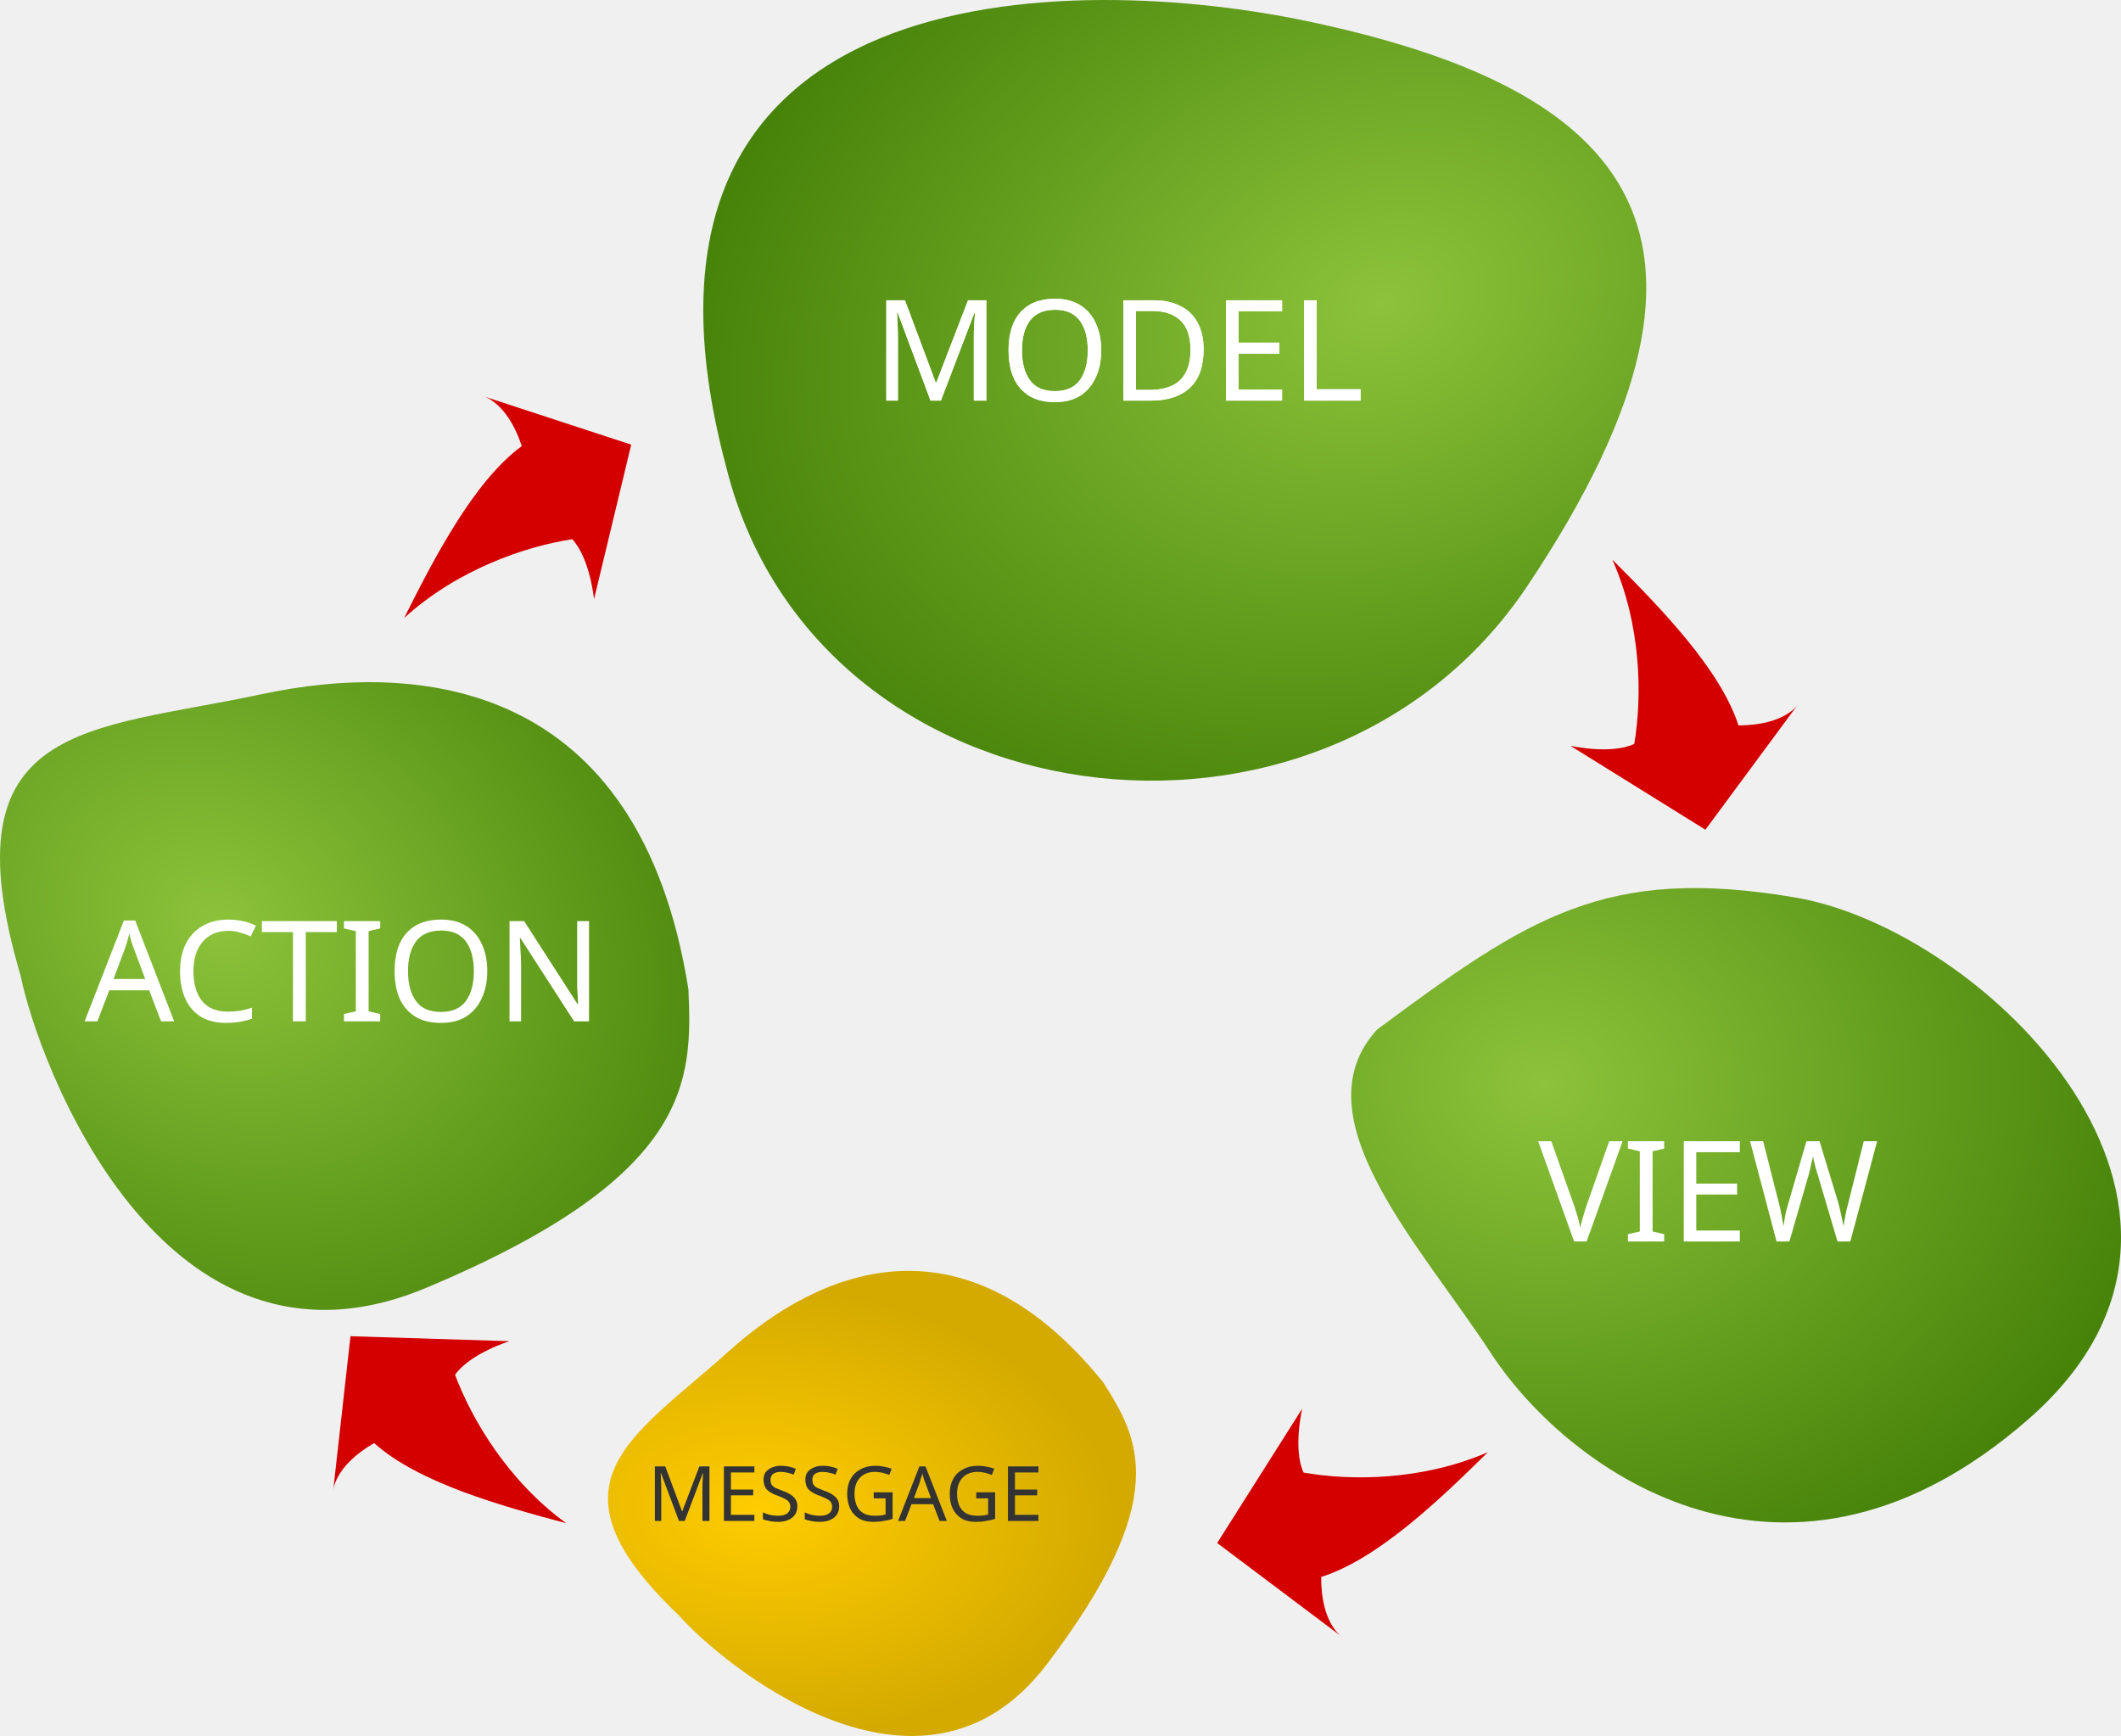
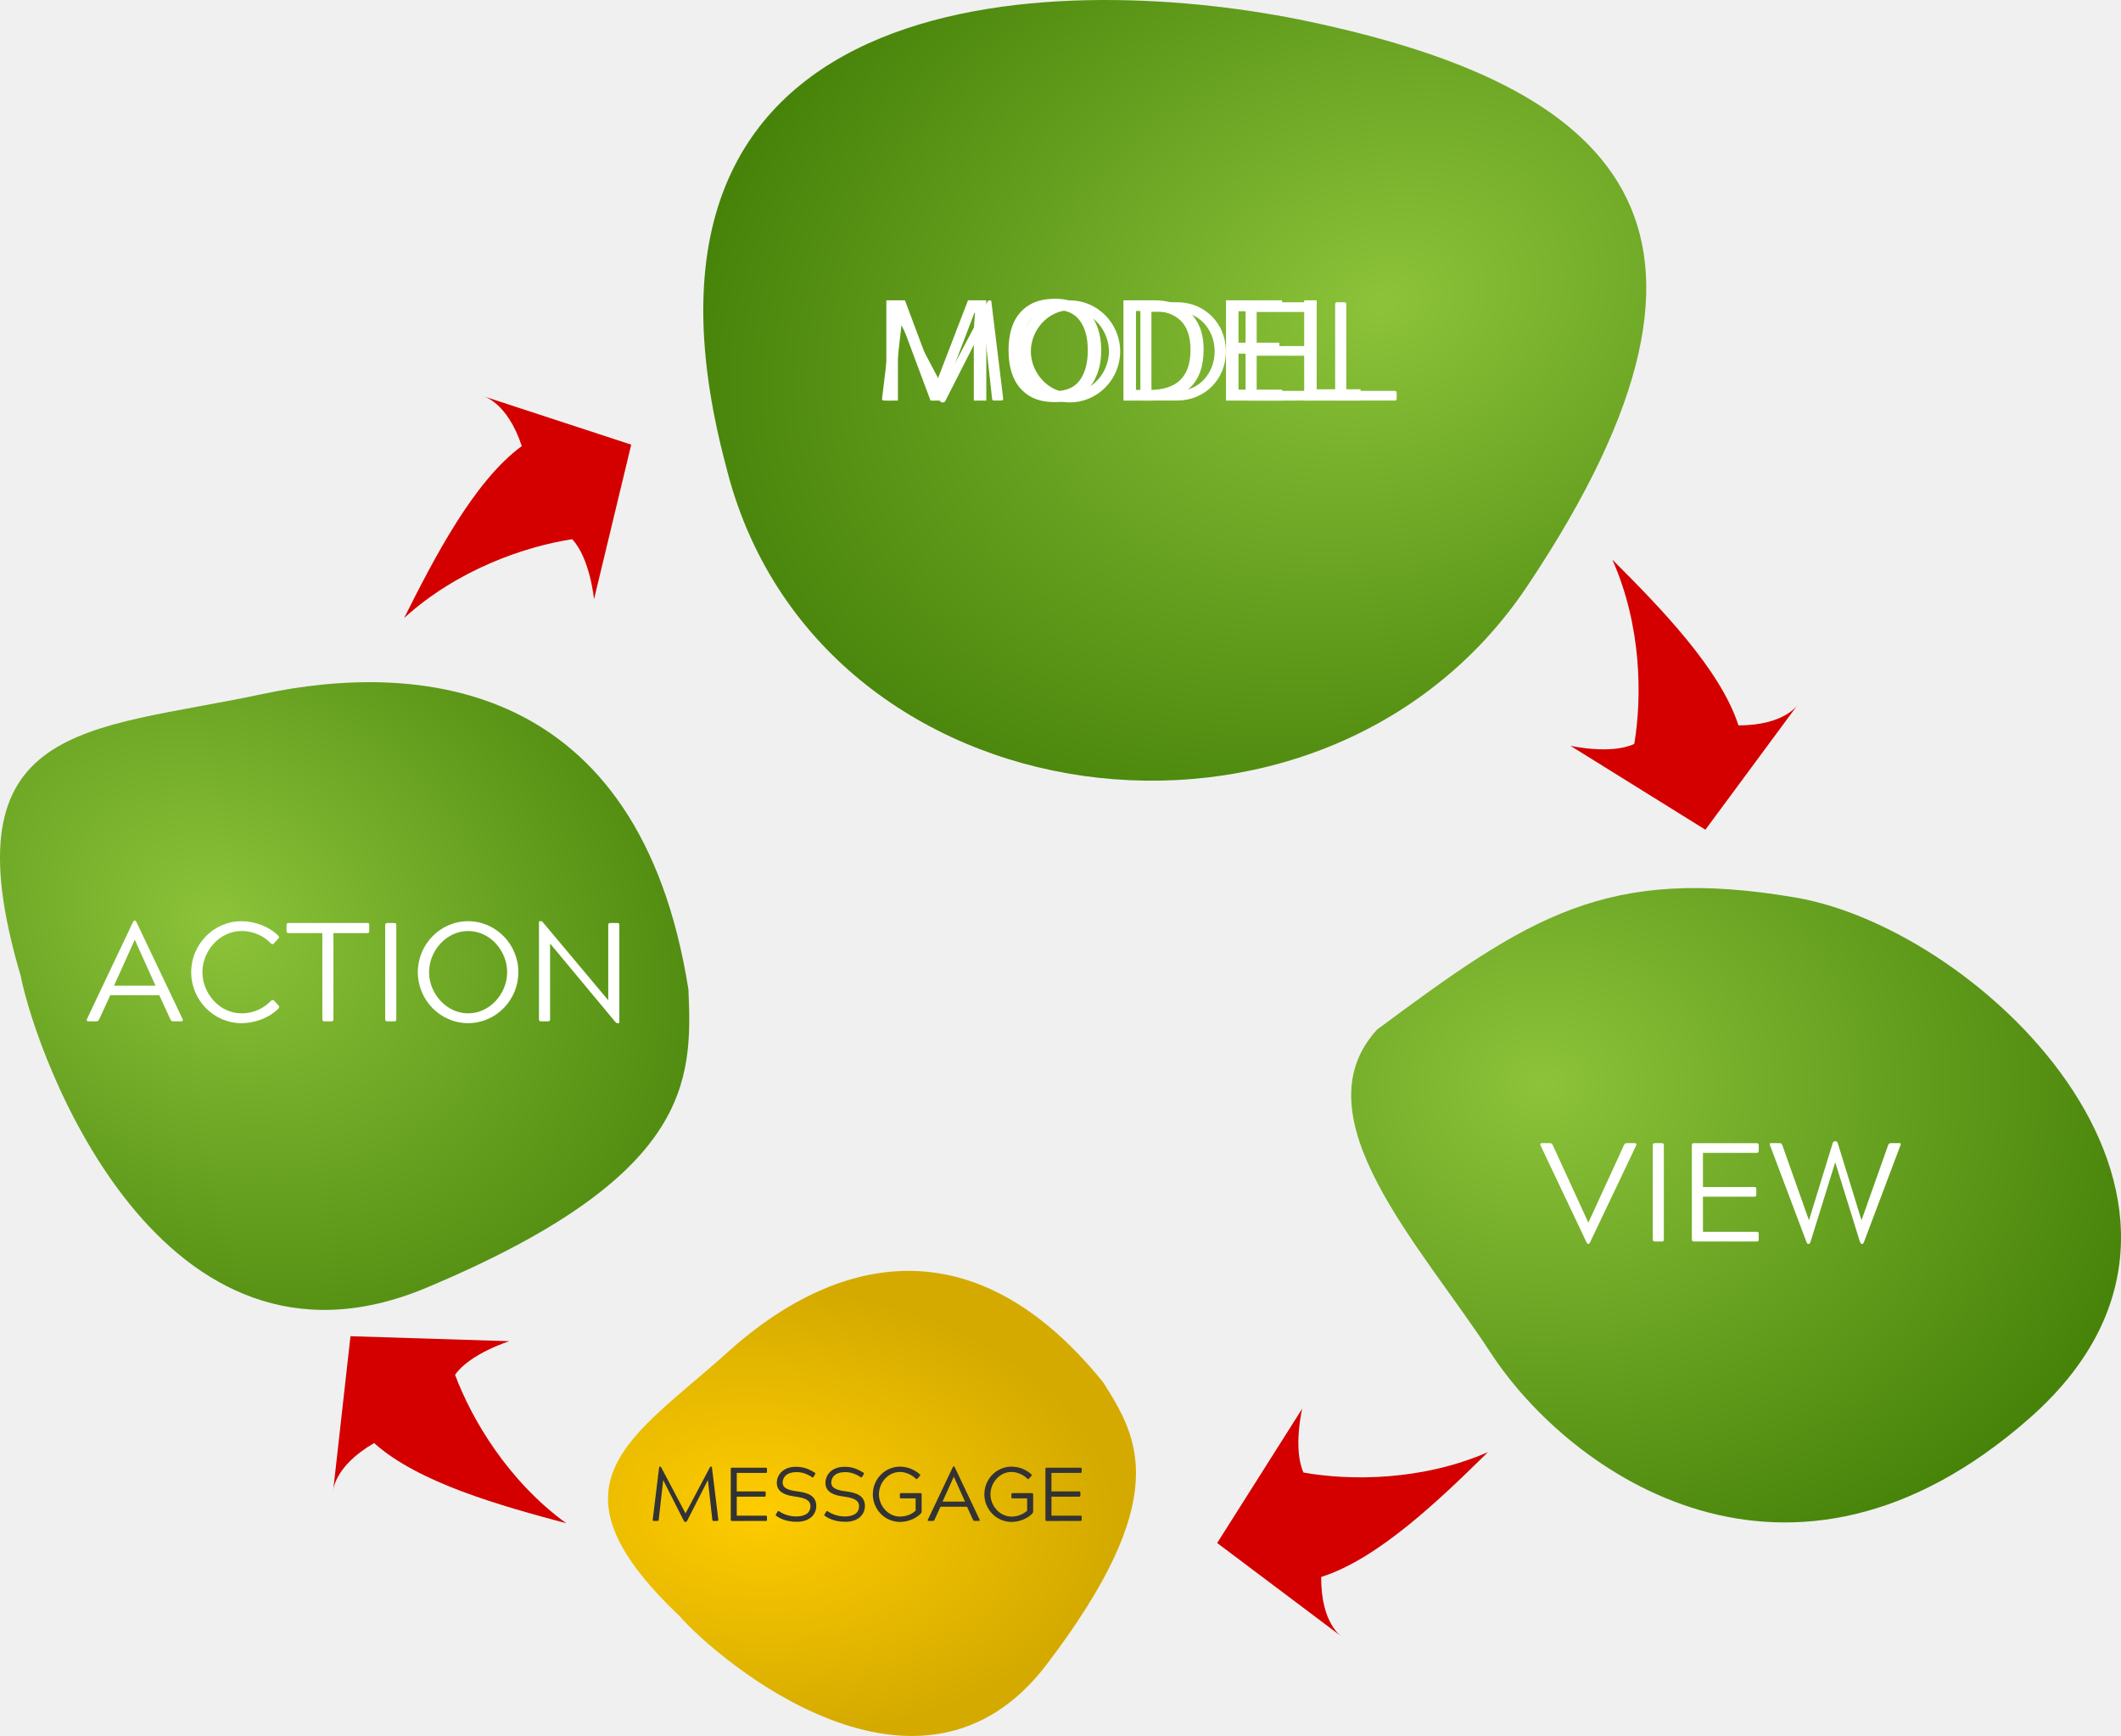
- <svg xmlns="http://www.w3.org/2000/svg" xmlns:xlink="http://www.w3.org/1999/xlink" id="svg8" version="1.1" viewBox="0 0 108.741 88.992" height="88.992mm" width="108.741mm">
+ <svg xmlns="http://www.w3.org/2000/svg" xmlns:xlink="http://www.w3.org/1999/xlink" width="108.741mm" height="88.992mm" viewBox="0 0 108.741 88.992" version="1.1" id="svg8">
  <defs id="defs2">
    <linearGradient id="linearGradient5159">
-       <stop id="stop5155" offset="0" style="stop-color:#ffcc00;stop-opacity:1;" />
-       <stop id="stop5157" offset="1" style="stop-color:#d4aa00;stop-opacity:1" />
+       <stop style="stop-color:#ffcc00;stop-opacity:1;" offset="0" id="stop5155" />
+       <stop style="stop-color:#d4aa00;stop-opacity:1" offset="1" id="stop5157" />
    </linearGradient>
-     <radialGradient gradientUnits="userSpaceOnUse" gradientTransform="matrix(0.1756167,0.5622722,-0.7607909,0.2376199,207.407,120.919)" r="51.168" fy="84.84" fx="-158.357" cy="84.84" cx="-158.357" id="radialGradient4493" xlink:href="#linearGradient4522" />
+     <radialGradient xlink:href="#linearGradient4522" id="radialGradient4493" cx="-158.357" cy="84.84" fx="-158.357" fy="84.84" r="51.168" gradientTransform="matrix(0.1756167,0.5622722,-0.7607909,0.2376199,207.407,120.919)" gradientUnits="userSpaceOnUse" />
    <linearGradient id="linearGradient4522">
-       <stop style="stop-color:#8cc33a;stop-opacity:1" offset="0" id="stop4518" />
-       <stop style="stop-color:#3f7c04;stop-opacity:1" offset="1" id="stop4520" />
+       <stop id="stop4518" offset="0" style="stop-color:#8cc33a;stop-opacity:1" />
+       <stop id="stop4520" offset="1" style="stop-color:#3f7c04;stop-opacity:1" />
    </linearGradient>
-     <radialGradient gradientUnits="userSpaceOnUse" gradientTransform="matrix(-0.9588861,-0.5146254,0.4177223,-0.7783295,-102.3396,18.21313)" r="30.546" fy="18.986" fx="-156.207" cy="18.986" cx="-156.207" id="radialGradient4503" xlink:href="#linearGradient4522" />
-     <radialGradient gradientUnits="userSpaceOnUse" gradientTransform="matrix(1.063485,0,0,0.8762806,206.5846,28.2901)" r="33.71" fy="72.783" fx="-78.379" cy="72.783" cx="-78.379" id="radialGradient4515" xlink:href="#linearGradient4522" />
-     <radialGradient gradientUnits="userSpaceOnUse" gradientTransform="matrix(1.357075,0.06489803,-0.04068861,0.8508861,-26.62096,11.36257)" r="13.535" fy="114.121" fx="84.249" cy="114.121" cx="84.249" id="radialGradient5161" xlink:href="#linearGradient5159" />
+     <radialGradient xlink:href="#linearGradient4522" id="radialGradient4503" cx="-156.207" cy="18.986" fx="-156.207" fy="18.986" r="30.546" gradientTransform="matrix(-0.9588861,-0.5146254,0.4177223,-0.7783295,-102.3396,18.21313)" gradientUnits="userSpaceOnUse" />
+     <radialGradient xlink:href="#linearGradient4522" id="radialGradient4515" cx="-78.379" cy="72.783" fx="-78.379" fy="72.783" r="33.71" gradientTransform="matrix(1.063485,0,0,0.8762806,206.5846,28.2901)" gradientUnits="userSpaceOnUse" />
+     <radialGradient xlink:href="#linearGradient5159" id="radialGradient5161" cx="84.249" cy="114.121" fx="84.249" fy="114.121" r="13.535" gradientTransform="matrix(1.357075,0.06489803,-0.04068861,0.8508861,-26.62096,11.36257)" gradientUnits="userSpaceOnUse" />
  </defs>
-   <g transform="translate(-44.183,-36.50771)" id="layer1">
-     <path id="path4485" d="M 81.409,60.424 C 85.989,78.879 111.996,82.211 122.472,66.571 135.059,47.777 126.658,40.882 111.343,37.622 99.353,35.071 74.58,34.821 81.409,60.424 Z" style="opacity:1;fill:url(#radialGradient4493);fill-opacity:1;stroke:none;stroke-width:0.265;stroke-miterlimit:4;stroke-dasharray:none;stroke-dashoffset:0;stroke-opacity:1" />
-     <path id="path4495" d="M 79.479,87.239 C 76.961,71.284 65.579,70.391 57.607,72.093 c -8.889,1.898 -16.239,1.332 -12.365,14.434 0.842,4.255 7.184,21.707 20.806,15.994 13.623,-5.713 13.633,-10.604 13.43,-15.283 z" style="opacity:1;fill:url(#radialGradient4503);fill-opacity:1;stroke:none;stroke-width:0.265;stroke-miterlimit:4;stroke-dasharray:none;stroke-dashoffset:0;stroke-opacity:1" />
-     <path id="path4505" d="m 114.781,89.289 c 7.789,-5.778 11.718,-8.421 21.438,-6.774 9.72,1.647 24.289,15.908 12.002,26.706 -12.287,10.798 -23.547,2.863 -27.612,-3.362 -3.609,-5.527 -9.903,-12.107 -5.828,-16.569 z" style="opacity:1;fill:url(#radialGradient4515);fill-opacity:1;stroke:none;stroke-width:0.265;stroke-miterlimit:4;stroke-dasharray:none;stroke-dashoffset:0;stroke-opacity:1" />
-     <text id="text5113" y="57.042" x="88.923" style="font-style:normal;font-variant:normal;font-weight:normal;font-stretch:normal;font-size:7.202px;line-height:1.25;font-family:'Acherus Grotesque';-inkscape-font-specification:'Acherus Grotesque';font-variant-ligatures:normal;font-variant-caps:normal;font-variant-numeric:normal;font-feature-settings:normal;text-align:start;writing-mode:lr-tb;text-anchor:start;opacity:1;fill:#ffffff;fill-opacity:1;stroke:none;stroke-width:0.265;stroke-miterlimit:4;stroke-dasharray:none;stroke-dashoffset:0;stroke-opacity:1" xml:space="preserve">
-       <tspan style="fill:#ffffff;stroke-width:0.265" y="57.042" x="88.923" id="tspan5111">MODEL</tspan>
+   <g id="layer1" transform="translate(-44.183,-36.50771)">
+     <path style="opacity:1;fill:url(#radialGradient4493);fill-opacity:1;stroke:none;stroke-width:0.265;stroke-miterlimit:4;stroke-dasharray:none;stroke-dashoffset:0;stroke-opacity:1" d="M 81.409,60.424 C 85.989,78.879 111.996,82.211 122.472,66.571 135.059,47.777 126.658,40.882 111.343,37.622 99.353,35.071 74.58,34.821 81.409,60.424 Z" id="path4485" />
+     <path style="opacity:1;fill:url(#radialGradient4503);fill-opacity:1;stroke:none;stroke-width:0.265;stroke-miterlimit:4;stroke-dasharray:none;stroke-dashoffset:0;stroke-opacity:1" d="M 79.479,87.239 C 76.961,71.284 65.579,70.391 57.607,72.093 c -8.889,1.898 -16.239,1.332 -12.365,14.434 0.842,4.255 7.184,21.707 20.806,15.994 13.623,-5.713 13.633,-10.604 13.43,-15.283 z" id="path4495" />
+     <path style="opacity:1;fill:url(#radialGradient4515);fill-opacity:1;stroke:none;stroke-width:0.265;stroke-miterlimit:4;stroke-dasharray:none;stroke-dashoffset:0;stroke-opacity:1" d="m 114.781,89.289 c 7.789,-5.778 11.718,-8.421 21.438,-6.774 9.72,1.647 24.289,15.908 12.002,26.706 -12.287,10.798 -23.547,2.863 -27.612,-3.362 -3.609,-5.527 -9.903,-12.107 -5.828,-16.569 z" id="path4505" />
+     <text xml:space="preserve" style="font-style:normal;font-variant:normal;font-weight:normal;font-stretch:normal;font-size:7.202px;line-height:1.25;font-family:'Acherus Grotesque';-inkscape-font-specification:'Acherus Grotesque';font-variant-ligatures:normal;font-variant-caps:normal;font-variant-numeric:normal;font-feature-settings:normal;text-align:start;writing-mode:lr-tb;text-anchor:start;opacity:1;fill:#ffffff;fill-opacity:1;stroke:none;stroke-width:0.265;stroke-miterlimit:4;stroke-dasharray:none;stroke-dashoffset:0;stroke-opacity:1" x="88.923" y="57.042" id="text5113">
+       <tspan id="tspan5111" x="88.923" y="57.042" style="fill:#ffffff;stroke-width:0.265">MODEL</tspan>
    </text>
-     <text xml:space="preserve" style="font-style:normal;font-variant:normal;font-weight:normal;font-stretch:normal;font-size:7.202px;line-height:1.25;font-family:'Acherus Grotesque';-inkscape-font-specification:'Acherus Grotesque';font-variant-ligatures:normal;font-variant-caps:normal;font-variant-numeric:normal;font-feature-settings:normal;text-align:start;writing-mode:lr-tb;text-anchor:start;opacity:1;fill:#ffffff;fill-opacity:1;stroke:none;stroke-width:0.265;stroke-miterlimit:4;stroke-dasharray:none;stroke-dashoffset:0;stroke-opacity:1" x="123.042" y="100.151" id="text5117">
-       <tspan id="tspan5115" x="123.042" y="100.151" style="fill:#ffffff;stroke-width:0.265">VIEW</tspan>
-     </text>
-     <text xml:space="preserve" style="font-style:normal;font-variant:normal;font-weight:normal;font-stretch:normal;font-size:7.202px;line-height:1.25;font-family:'Acherus Grotesque';-inkscape-font-specification:'Acherus Grotesque';font-variant-ligatures:normal;font-variant-caps:normal;font-variant-numeric:normal;font-feature-settings:normal;text-align:start;writing-mode:lr-tb;text-anchor:start;opacity:1;fill:#ffffff;fill-opacity:1;stroke:none;stroke-width:0.265;stroke-miterlimit:4;stroke-dasharray:none;stroke-dashoffset:0;stroke-opacity:1" x="88.923" y="57.042" id="text5121">
-       <tspan id="tspan5119" x="88.923" y="57.042" style="fill:#ffffff;stroke-width:0.265">MODEL</tspan>
-     </text>
-     <text id="text5125" y="88.866" x="48.518" style="font-style:normal;font-variant:normal;font-weight:normal;font-stretch:normal;font-size:7.202px;line-height:1.25;font-family:'Acherus Grotesque';-inkscape-font-specification:'Acherus Grotesque';font-variant-ligatures:normal;font-variant-caps:normal;font-variant-numeric:normal;font-feature-settings:normal;text-align:start;writing-mode:lr-tb;text-anchor:start;opacity:1;fill:#ffffff;fill-opacity:1;stroke:none;stroke-width:0.265;stroke-miterlimit:4;stroke-dasharray:none;stroke-dashoffset:0;stroke-opacity:1" xml:space="preserve">
-       <tspan style="fill:#ffffff;stroke-width:0.265" y="88.866" x="48.518" id="tspan5123">ACTION</tspan>
-     </text>
-     <path style="opacity:1;fill:url(#radialGradient5161);fill-opacity:1;stroke:none;stroke-width:0.265;stroke-miterlimit:4;stroke-dasharray:none;stroke-dashoffset:0;stroke-opacity:1" d="m 100.742,107.371 c -7.36,-9.1 -14.827,-5.536 -19.212,-1.58 -4.89,4.411 -9.708,6.719 -2.53,13.538 2.07,2.365 12.372,11.019 18.851,2.498 6.479,-8.52 4.713,-11.593 2.891,-14.456 z" id="path5127" />
-     <text xml:space="preserve" style="font-style:normal;font-variant:normal;font-weight:normal;font-stretch:normal;font-size:3.904px;line-height:1.25;font-family:'Acherus Grotesque';-inkscape-font-specification:'Acherus Grotesque';font-variant-ligatures:normal;font-variant-caps:normal;font-variant-numeric:normal;font-feature-settings:normal;text-align:start;writing-mode:lr-tb;text-anchor:start;opacity:1;fill:#333333;fill-opacity:1;stroke:none;stroke-width:0.265;stroke-miterlimit:4;stroke-dasharray:none;stroke-dashoffset:0;stroke-opacity:1" x="77.384" y="114.476" id="text5133">
-       <tspan id="tspan5131" x="77.384" y="114.476" style="fill:#333333;stroke-width:0.265">MESSGAGE</tspan>
-     </text>
-     <path id="path5135" d="m 126.846,65.197 c 2.432,2.432 5.53,5.597 6.466,8.496 2.432,0 3.076,-1.106 3.076,-1.106 l -4.771,6.455 -6.922,-4.303 c 0,0 2.058,0.468 3.274,-0.094 0.408,-2.415 0.374,-6.08 -1.123,-9.448 z" style="opacity:1;fill:#d40000;fill-opacity:1;stroke:none;stroke-width:0.265;stroke-miterlimit:4;stroke-dasharray:none;stroke-dashoffset:0;stroke-opacity:1" />
-     <path style="opacity:1;fill:#d40000;fill-opacity:1;stroke:none;stroke-width:0.265;stroke-miterlimit:4;stroke-dasharray:none;stroke-dashoffset:0;stroke-opacity:1" d="m 120.468,110.95 c -2.452,2.412 -5.641,5.485 -8.548,6.397 -0.02,2.432 1.082,3.084 1.082,3.084 l -6.416,-4.823 4.359,-6.887 c 0,0 -0.484,2.054 0.067,3.275 2.412,0.428 6.077,0.423 9.457,-1.046 z" id="path5137" />
-     <path id="path5139" d="m 73.218,114.596 c -3.324,-0.886 -7.591,-2.072 -9.853,-4.112 -2.105,1.219 -2.107,2.499 -2.107,2.499 l 0.894,-7.976 8.147,0.255 c 0,0 -2.015,0.627 -2.786,1.722 0.857,2.295 2.723,5.449 5.706,7.614 z" style="opacity:1;fill:#d40000;fill-opacity:1;stroke:none;stroke-width:0.265;stroke-miterlimit:4;stroke-dasharray:none;stroke-dashoffset:0;stroke-opacity:1" />
-     <path style="opacity:1;fill:#d40000;fill-opacity:1;stroke:none;stroke-width:0.265;stroke-miterlimit:4;stroke-dasharray:none;stroke-dashoffset:0;stroke-opacity:1" d="m 64.904,68.186 c 1.543,-3.074 3.572,-7.01 6.031,-8.811 -0.765,-2.309 -2.018,-2.571 -2.018,-2.571 l 7.628,2.498 -1.907,7.925 c 0,0 -0.204,-2.101 -1.119,-3.078 -2.421,0.372 -5.889,1.558 -8.615,4.038 z" id="path5141" />
+     <g id="text5117" style="font-style:normal;font-variant:normal;font-weight:normal;font-stretch:normal;font-size:7.202px;line-height:1.25;font-family:'Acherus Grotesque';-inkscape-font-specification:'Acherus Grotesque';font-variant-ligatures:normal;font-variant-caps:normal;font-variant-numeric:normal;font-feature-settings:normal;text-align:start;writing-mode:lr-tb;text-anchor:start;opacity:1;fill:#ffffff;fill-opacity:1;stroke:none;stroke-width:0.265;stroke-miterlimit:4;stroke-dasharray:none;stroke-dashoffset:0;stroke-opacity:1" aria-label="VIEW">
+       <path id="path5723" style="fill:#ffffff;stroke-width:0.265" d="m 125.512,100.173 c 0.043,0.072 0.05,0.101 0.094,0.101 h 0.022 c 0.036,0 0.05,-0.036 0.086,-0.101 l 2.355,-4.948 c 0.022,-0.058 0.007,-0.115 -0.072,-0.115 h -0.418 c -0.065,0 -0.101,0.022 -0.144,0.115 l -1.815,3.954 h -0.007 l -1.815,-3.954 c -0.043,-0.094 -0.072,-0.115 -0.151,-0.115 h -0.418 c -0.065,0 -0.094,0.05 -0.065,0.115 z" />
+       <path id="path5725" style="fill:#ffffff;stroke-width:0.265" d="m 128.918,100.036 c 0,0.086 0.029,0.115 0.115,0.115 h 0.346 c 0.086,0 0.108,-0.029 0.108,-0.115 v -4.811 c 0,-0.086 -0.022,-0.115 -0.108,-0.115 h -0.346 c -0.086,0 -0.115,0.029 -0.115,0.115 z" />
+       <path id="path5727" style="fill:#ffffff;stroke-width:0.265" d="m 134.242,100.151 c 0.086,0 0.108,-0.029 0.108,-0.115 v -0.266 c 0,-0.086 -0.022,-0.115 -0.108,-0.115 h -2.751 v -1.801 h 2.622 c 0.086,0 0.115,-0.029 0.115,-0.115 v -0.266 c 0,-0.086 -0.029,-0.115 -0.115,-0.115 h -2.622 v -1.75 h 2.751 c 0.079,0 0.108,-0.029 0.108,-0.115 v -0.266 c 0,-0.086 -0.029,-0.115 -0.108,-0.115 h -3.205 c -0.086,0 -0.115,0.029 -0.115,0.115 v 4.811 c 0,0.086 0.029,0.115 0.115,0.115 z" />
+       <path id="path5729" style="fill:#ffffff;stroke-width:0.265" d="m 135.565,95.225 c -0.029,-0.086 -0.065,-0.115 -0.144,-0.115 h -0.439 c -0.072,0 -0.086,0.029 -0.05,0.115 l 1.865,4.948 c 0.029,0.072 0.05,0.101 0.079,0.101 h 0.05 c 0.029,0 0.05,-0.036 0.079,-0.101 l 1.268,-4.084 1.268,4.084 c 0.029,0.065 0.05,0.101 0.079,0.101 h 0.05 c 0.036,0 0.05,-0.036 0.079,-0.101 l 1.865,-4.948 c 0.036,-0.086 0.022,-0.115 -0.05,-0.115 h -0.439 c -0.079,0 -0.115,0.029 -0.144,0.115 l -1.361,3.839 -1.21,-3.932 c -0.029,-0.079 -0.05,-0.115 -0.101,-0.115 h -0.072 c -0.05,0 -0.072,0.036 -0.101,0.115 l -1.21,3.932 z" />
+     </g>
+     <g id="text5121" style="font-style:normal;font-variant:normal;font-weight:normal;font-stretch:normal;font-size:7.202px;line-height:1.25;font-family:'Acherus Grotesque';-inkscape-font-specification:'Acherus Grotesque';font-variant-ligatures:normal;font-variant-caps:normal;font-variant-numeric:normal;font-feature-settings:normal;text-align:start;writing-mode:lr-tb;text-anchor:start;opacity:1;fill:#ffffff;fill-opacity:1;stroke:none;stroke-width:0.265;stroke-miterlimit:4;stroke-dasharray:none;stroke-dashoffset:0;stroke-opacity:1" aria-label="MODEL">
+       <path id="path5699" style="fill:#ffffff;stroke-width:0.265" d="m 94.627,53.175 0.418,3.752 c 0.007,0.086 0.029,0.115 0.108,0.115 h 0.353 c 0.086,0 0.115,-0.036 0.108,-0.115 l -0.605,-4.955 c -0.007,-0.05 -0.014,-0.065 -0.065,-0.065 h -0.043 c -0.029,0 -0.05,0.007 -0.086,0.065 l -2.305,4.357 -2.305,-4.357 c -0.036,-0.058 -0.058,-0.065 -0.086,-0.065 h -0.043 c -0.05,0 -0.058,0.014 -0.065,0.065 l -0.605,4.955 c -0.014,0.079 0.022,0.115 0.101,0.115 h 0.353 c 0.086,0 0.101,-0.029 0.115,-0.115 l 0.425,-3.745 1.945,3.839 c 0.05,0.072 0.079,0.115 0.137,0.115 h 0.058 c 0.058,0 0.094,-0.043 0.13,-0.115 z" />
+       <path id="path5701" style="fill:#ffffff;stroke-width:0.265" d="m 96.457,54.521 c 0,1.433 1.16,2.614 2.578,2.614 1.419,0 2.578,-1.181 2.578,-2.614 0,-1.433 -1.16,-2.614 -2.578,-2.614 -1.419,0 -2.578,1.181 -2.578,2.614 z m 0.576,0 c 0,-1.088 0.879,-2.11 2.002,-2.11 1.138,0 2.002,1.023 2.002,2.11 0,1.08 -0.864,2.11 -2.002,2.11 -1.124,0 -2.002,-1.03 -2.002,-2.11 z" />
+       <path id="path5703" style="fill:#ffffff;stroke-width:0.265" d="m 102.763,52.001 c -0.086,0 -0.115,0.029 -0.115,0.115 v 4.811 c 0,0.086 0.036,0.115 0.115,0.115 h 1.765 c 1.419,0 2.506,-1.088 2.506,-2.521 0,-1.433 -1.088,-2.521 -2.506,-2.521 z m 1.757,0.49 c 1.174,0 1.937,0.944 1.937,2.031 0,1.08 -0.763,2.031 -1.937,2.031 h -1.304 V 52.49 Z" />
+       <path id="path5705" style="fill:#ffffff;stroke-width:0.265" d="m 111.362,57.042 c 0.086,0 0.108,-0.029 0.108,-0.115 V 56.661 c 0,-0.086 -0.022,-0.115 -0.108,-0.115 h -2.751 V 54.745 h 2.622 c 0.086,0 0.115,-0.029 0.115,-0.115 v -0.266 c 0,-0.086 -0.029,-0.115 -0.115,-0.115 h -2.622 v -1.75 h 2.751 c 0.079,0 0.108,-0.029 0.108,-0.115 v -0.266 c 0,-0.086 -0.029,-0.115 -0.108,-0.115 h -3.205 c -0.086,0 -0.115,0.029 -0.115,0.115 v 4.811 c 0,0.086 0.029,0.115 0.115,0.115 z" />
+       <path id="path5707" style="fill:#ffffff;stroke-width:0.265" d="m 113.204,56.545 v -4.429 c 0,-0.086 -0.029,-0.115 -0.115,-0.115 h -0.339 c -0.086,0 -0.115,0.029 -0.115,0.115 v 4.811 c 0,0.086 0.029,0.115 0.115,0.115 h 2.931 c 0.086,0 0.108,-0.029 0.108,-0.115 V 56.661 c 0,-0.086 -0.022,-0.115 -0.108,-0.115 z" />
+     </g>
+     <g id="text5125" style="font-style:normal;font-variant:normal;font-weight:normal;font-stretch:normal;font-size:7.202px;line-height:1.25;font-family:'Acherus Grotesque';-inkscape-font-specification:'Acherus Grotesque';font-variant-ligatures:normal;font-variant-caps:normal;font-variant-numeric:normal;font-feature-settings:normal;text-align:start;writing-mode:lr-tb;text-anchor:start;opacity:1;fill:#ffffff;fill-opacity:1;stroke:none;stroke-width:0.265;stroke-miterlimit:4;stroke-dasharray:none;stroke-dashoffset:0;stroke-opacity:1" aria-label="ACTION">
+       <path id="path5710" style="fill:#ffffff;stroke-width:0.265" d="m 51.096,84.688 1.059,2.348 h -2.125 l 1.059,-2.348 z m 0.094,-0.886 c -0.029,-0.058 -0.05,-0.101 -0.086,-0.101 h -0.022 c -0.043,0 -0.058,0.043 -0.094,0.101 l -2.348,4.948 c -0.029,0.065 0,0.115 0.065,0.115 h 0.418 c 0.079,0 0.108,-0.029 0.151,-0.115 l 0.562,-1.224 h 2.514 l 0.562,1.224 c 0.043,0.086 0.072,0.115 0.144,0.115 h 0.418 c 0.072,0 0.101,-0.05 0.072,-0.115 z" />
+       <path id="path5712" style="fill:#ffffff;stroke-width:0.265" d="m 56.563,88.455 c -1.124,0 -2.002,-1.023 -2.002,-2.11 0,-1.088 0.879,-2.11 2.002,-2.11 0.67,0 1.188,0.295 1.505,0.634 0.058,0.058 0.108,0.058 0.166,-0.007 l 0.209,-0.23 c 0.058,-0.065 0.065,-0.101 0.007,-0.158 -0.461,-0.461 -1.188,-0.742 -1.887,-0.742 -1.419,0 -2.578,1.181 -2.578,2.614 0,1.433 1.16,2.614 2.578,2.614 0.699,0 1.426,-0.281 1.887,-0.742 0.065,-0.065 0.065,-0.101 0.007,-0.173 l -0.216,-0.23 c -0.05,-0.05 -0.094,-0.065 -0.158,-0.007 -0.339,0.353 -0.85,0.648 -1.52,0.648 z" />
+       <path id="path5714" style="fill:#ffffff;stroke-width:0.265" d="m 58.988,83.824 c -0.086,0 -0.115,0.029 -0.115,0.115 v 0.288 c 0,0.086 0.022,0.115 0.115,0.115 h 1.721 v 4.408 c 0,0.086 0.022,0.115 0.115,0.115 h 0.346 c 0.086,0 0.108,-0.029 0.108,-0.115 v -4.408 h 1.729 c 0.086,0 0.108,-0.029 0.108,-0.115 v -0.288 c 0,-0.086 -0.014,-0.115 -0.108,-0.115 z" />
+       <path id="path5716" style="fill:#ffffff;stroke-width:0.265" d="m 63.932,88.75 c 0,0.086 0.029,0.115 0.115,0.115 h 0.346 c 0.086,0 0.108,-0.029 0.108,-0.115 v -4.811 c 0,-0.086 -0.022,-0.115 -0.108,-0.115 h -0.346 c -0.086,0 -0.115,0.029 -0.115,0.115 z" />
+       <path id="path5718" style="fill:#ffffff;stroke-width:0.265" d="m 65.604,86.345 c 0,1.433 1.16,2.614 2.578,2.614 1.419,0 2.578,-1.181 2.578,-2.614 0,-1.433 -1.16,-2.614 -2.578,-2.614 -1.419,0 -2.578,1.181 -2.578,2.614 z m 0.576,0 c 0,-1.088 0.879,-2.11 2.002,-2.11 1.138,0 2.002,1.023 2.002,2.11 0,1.08 -0.864,2.11 -2.002,2.11 -1.124,0 -2.002,-1.03 -2.002,-2.11 z" />
+       <path id="path5720" style="fill:#ffffff;stroke-width:0.265" d="m 72.385,84.875 3.349,4.026 c 0.043,0.043 0.072,0.058 0.108,0.058 h 0.036 c 0.043,0 0.058,-0.007 0.058,-0.058 v -4.962 c 0,-0.094 -0.022,-0.115 -0.108,-0.115 h -0.346 c -0.086,0 -0.115,0.022 -0.115,0.115 v 3.846 l -3.356,-4.004 c -0.029,-0.036 -0.05,-0.05 -0.094,-0.05 h -0.036 c -0.05,0 -0.065,0.007 -0.065,0.058 v 4.962 c 0,0.086 0.029,0.115 0.115,0.115 h 0.339 c 0.086,0 0.115,-0.029 0.115,-0.115 z" />
+     </g>
+     <path id="path5127" d="m 100.742,107.371 c -7.36,-9.1 -14.827,-5.536 -19.212,-1.58 -4.89,4.411 -9.708,6.719 -2.53,13.538 2.07,2.365 12.372,11.019 18.851,2.498 6.479,-8.52 4.713,-11.593 2.891,-14.456 z" style="opacity:1;fill:url(#radialGradient5161);fill-opacity:1;stroke:none;stroke-width:0.265;stroke-miterlimit:4;stroke-dasharray:none;stroke-dashoffset:0;stroke-opacity:1" />
+     <g id="text5133" style="font-style:normal;font-variant:normal;font-weight:normal;font-stretch:normal;font-size:3.904px;line-height:1.25;font-family:'Acherus Grotesque';-inkscape-font-specification:'Acherus Grotesque';font-variant-ligatures:normal;font-variant-caps:normal;font-variant-numeric:normal;font-feature-settings:normal;text-align:start;writing-mode:lr-tb;text-anchor:start;opacity:1;fill:#333333;fill-opacity:1;stroke:none;stroke-width:0.265;stroke-miterlimit:4;stroke-dasharray:none;stroke-dashoffset:0;stroke-opacity:1" aria-label="MESSGAGE">
+       <path id="path5732" style="fill:#333333;stroke-width:0.265" d="m 80.476,112.38 0.226,2.034 c 0.004,0.047 0.016,0.062 0.059,0.062 h 0.191 c 0.047,0 0.062,-0.019 0.059,-0.062 l -0.328,-2.686 c -0.004,-0.027 -0.008,-0.035 -0.035,-0.035 h -0.023 c -0.016,0 -0.027,0.004 -0.047,0.035 l -1.249,2.362 -1.249,-2.362 c -0.02,-0.031 -0.031,-0.035 -0.047,-0.035 h -0.023 c -0.027,0 -0.031,0.008 -0.035,0.035 l -0.328,2.686 c -0.008,0.043 0.012,0.062 0.055,0.062 h 0.191 c 0.047,0 0.055,-0.016 0.062,-0.062 l 0.23,-2.03 1.054,2.081 c 0.027,0.039 0.043,0.062 0.074,0.062 h 0.031 c 0.031,0 0.051,-0.023 0.07,-0.062 z" />
+       <path id="path5734" style="fill:#333333;stroke-width:0.265" d="m 83.447,114.476 c 0.047,0 0.059,-0.016 0.059,-0.062 v -0.144 c 0,-0.047 -0.012,-0.062 -0.059,-0.062 H 81.956 v -0.976 h 1.421 c 0.047,0 0.062,-0.016 0.062,-0.062 v -0.144 c 0,-0.047 -0.016,-0.062 -0.062,-0.062 H 81.956 v -0.949 h 1.491 c 0.043,0 0.059,-0.016 0.059,-0.062 v -0.144 c 0,-0.047 -0.016,-0.062 -0.059,-0.062 h -1.737 c -0.047,0 -0.062,0.016 -0.062,0.062 v 2.608 c 0,0.047 0.016,0.062 0.062,0.062 z" />
+       <path id="path5736" style="fill:#333333;stroke-width:0.265" d="m 85.031,111.974 c 0.273,0 0.531,0.09 0.781,0.258 0.039,0.031 0.062,0.016 0.086,-0.027 l 0.074,-0.121 c 0.016,-0.039 0.023,-0.062 -0.02,-0.086 -0.297,-0.18 -0.558,-0.297 -0.96,-0.297 -0.757,0 -0.984,0.515 -0.984,0.816 0,0.519 0.496,0.648 0.921,0.707 0.511,0.07 0.804,0.176 0.804,0.5 0,0.406 -0.375,0.523 -0.734,0.523 -0.293,0 -0.617,-0.09 -0.867,-0.262 -0.047,-0.027 -0.062,-0.019 -0.09,0.023 l -0.074,0.125 c -0.023,0.043 -0.023,0.062 0.016,0.086 0.297,0.207 0.64,0.301 1.054,0.301 0.671,0 0.995,-0.39 0.995,-0.808 0,-0.523 -0.429,-0.679 -0.933,-0.746 -0.429,-0.055 -0.792,-0.137 -0.792,-0.457 0,-0.203 0.129,-0.535 0.722,-0.535 z" />
+       <path id="path5738" style="fill:#333333;stroke-width:0.265" d="m 87.524,111.974 c 0.273,0 0.531,0.09 0.781,0.258 0.039,0.031 0.062,0.016 0.086,-0.027 l 0.074,-0.121 c 0.016,-0.039 0.023,-0.062 -0.02,-0.086 -0.297,-0.18 -0.558,-0.297 -0.96,-0.297 -0.757,0 -0.984,0.515 -0.984,0.816 0,0.519 0.496,0.648 0.921,0.707 0.511,0.07 0.804,0.176 0.804,0.5 0,0.406 -0.375,0.523 -0.734,0.523 -0.293,0 -0.617,-0.09 -0.867,-0.262 -0.047,-0.027 -0.062,-0.019 -0.09,0.023 l -0.074,0.125 c -0.023,0.043 -0.023,0.062 0.016,0.086 0.297,0.207 0.64,0.301 1.054,0.301 0.671,0 0.995,-0.39 0.995,-0.808 0,-0.523 -0.429,-0.679 -0.933,-0.746 -0.429,-0.055 -0.792,-0.137 -0.792,-0.457 0,-0.203 0.129,-0.535 0.722,-0.535 z" />
+       <path id="path5740" style="fill:#333333;stroke-width:0.265" d="m 90.322,111.966 c 0.316,0 0.628,0.16 0.808,0.34 0.039,0.035 0.062,0.031 0.09,0 l 0.117,-0.129 c 0.031,-0.035 0.043,-0.051 0.008,-0.086 -0.262,-0.246 -0.644,-0.398 -1.023,-0.398 -0.769,0 -1.39,0.64 -1.39,1.417 0,0.777 0.621,1.417 1.39,1.417 0.383,0 0.792,-0.156 1.05,-0.41 0.043,-0.043 0.062,-0.078 0.062,-0.141 v -0.863 c 0,-0.043 -0.012,-0.062 -0.059,-0.062 h -0.995 c -0.047,0 -0.062,0.016 -0.062,0.062 v 0.148 c 0,0.047 0.016,0.059 0.062,0.059 h 0.746 v 0.632 c -0.187,0.168 -0.461,0.301 -0.804,0.301 -0.609,0 -1.077,-0.558 -1.077,-1.144 0,-0.589 0.468,-1.144 1.077,-1.144 z" />
+       <path id="path5742" style="fill:#333333;stroke-width:0.265" d="m 93.085,112.212 0.574,1.273 h -1.152 l 0.574,-1.273 z m 0.051,-0.48 c -0.016,-0.031 -0.027,-0.055 -0.047,-0.055 H 93.077 c -0.023,0 -0.031,0.023 -0.051,0.055 l -1.273,2.682 c -0.016,0.035 0,0.062 0.035,0.062 h 0.226 c 0.043,0 0.059,-0.016 0.082,-0.062 l 0.304,-0.664 h 1.362 l 0.304,0.664 c 0.023,0.047 0.039,0.062 0.078,0.062 h 0.226 c 0.039,0 0.055,-0.027 0.039,-0.062 z" />
+       <path id="path5744" style="fill:#333333;stroke-width:0.265" d="m 96.04,111.966 c 0.316,0 0.628,0.16 0.808,0.34 0.039,0.035 0.062,0.031 0.09,0 l 0.117,-0.129 c 0.031,-0.035 0.043,-0.051 0.008,-0.086 -0.262,-0.246 -0.644,-0.398 -1.023,-0.398 -0.769,0 -1.39,0.64 -1.39,1.417 0,0.777 0.621,1.417 1.39,1.417 0.383,0 0.792,-0.156 1.05,-0.41 0.043,-0.043 0.062,-0.078 0.062,-0.141 v -0.863 c 0,-0.043 -0.012,-0.062 -0.059,-0.062 h -0.995 c -0.047,0 -0.062,0.016 -0.062,0.062 v 0.148 c 0,0.047 0.016,0.059 0.062,0.059 h 0.746 v 0.632 c -0.187,0.168 -0.461,0.301 -0.804,0.301 -0.609,0 -1.077,-0.558 -1.077,-1.144 0,-0.589 0.468,-1.144 1.077,-1.144 z" />
+       <path id="path5746" style="fill:#333333;stroke-width:0.265" d="m 99.58,114.476 c 0.047,0 0.059,-0.016 0.059,-0.062 v -0.144 c 0,-0.047 -0.012,-0.062 -0.059,-0.062 h -1.491 v -0.976 h 1.421 c 0.047,0 0.062,-0.016 0.062,-0.062 v -0.144 c 0,-0.047 -0.016,-0.062 -0.062,-0.062 h -1.421 v -0.949 h 1.491 c 0.043,0 0.059,-0.016 0.059,-0.062 v -0.144 c 0,-0.047 -0.016,-0.062 -0.059,-0.062 h -1.737 c -0.047,0 -0.062,0.016 -0.062,0.062 v 2.608 c 0,0.047 0.016,0.062 0.062,0.062 z" />
+     </g>
+     <path style="opacity:1;fill:#d40000;fill-opacity:1;stroke:none;stroke-width:0.265;stroke-miterlimit:4;stroke-dasharray:none;stroke-dashoffset:0;stroke-opacity:1" d="m 126.846,65.197 c 2.432,2.432 5.53,5.597 6.466,8.496 2.432,0 3.076,-1.106 3.076,-1.106 l -4.771,6.455 -6.922,-4.303 c 0,0 2.058,0.468 3.274,-0.094 0.408,-2.415 0.374,-6.08 -1.123,-9.448 z" id="path5135" />
+     <path id="path5137" d="m 120.468,110.95 c -2.452,2.412 -5.641,5.485 -8.548,6.397 -0.02,2.432 1.082,3.084 1.082,3.084 l -6.416,-4.823 4.359,-6.887 c 0,0 -0.484,2.054 0.067,3.275 2.412,0.428 6.077,0.423 9.457,-1.046 z" style="opacity:1;fill:#d40000;fill-opacity:1;stroke:none;stroke-width:0.265;stroke-miterlimit:4;stroke-dasharray:none;stroke-dashoffset:0;stroke-opacity:1" />
+     <path style="opacity:1;fill:#d40000;fill-opacity:1;stroke:none;stroke-width:0.265;stroke-miterlimit:4;stroke-dasharray:none;stroke-dashoffset:0;stroke-opacity:1" d="m 73.218,114.596 c -3.324,-0.886 -7.591,-2.072 -9.853,-4.112 -2.105,1.219 -2.107,2.499 -2.107,2.499 l 0.894,-7.976 8.147,0.255 c 0,0 -2.015,0.627 -2.786,1.722 0.857,2.295 2.723,5.449 5.706,7.614 z" id="path5139" />
+     <path id="path5141" d="m 64.904,68.186 c 1.543,-3.074 3.572,-7.01 6.031,-8.811 -0.765,-2.309 -2.018,-2.571 -2.018,-2.571 l 7.628,2.498 -1.907,7.925 c 0,0 -0.204,-2.101 -1.119,-3.078 -2.421,0.372 -5.889,1.558 -8.615,4.038 z" style="opacity:1;fill:#d40000;fill-opacity:1;stroke:none;stroke-width:0.265;stroke-miterlimit:4;stroke-dasharray:none;stroke-dashoffset:0;stroke-opacity:1" />
  </g>
</svg>
